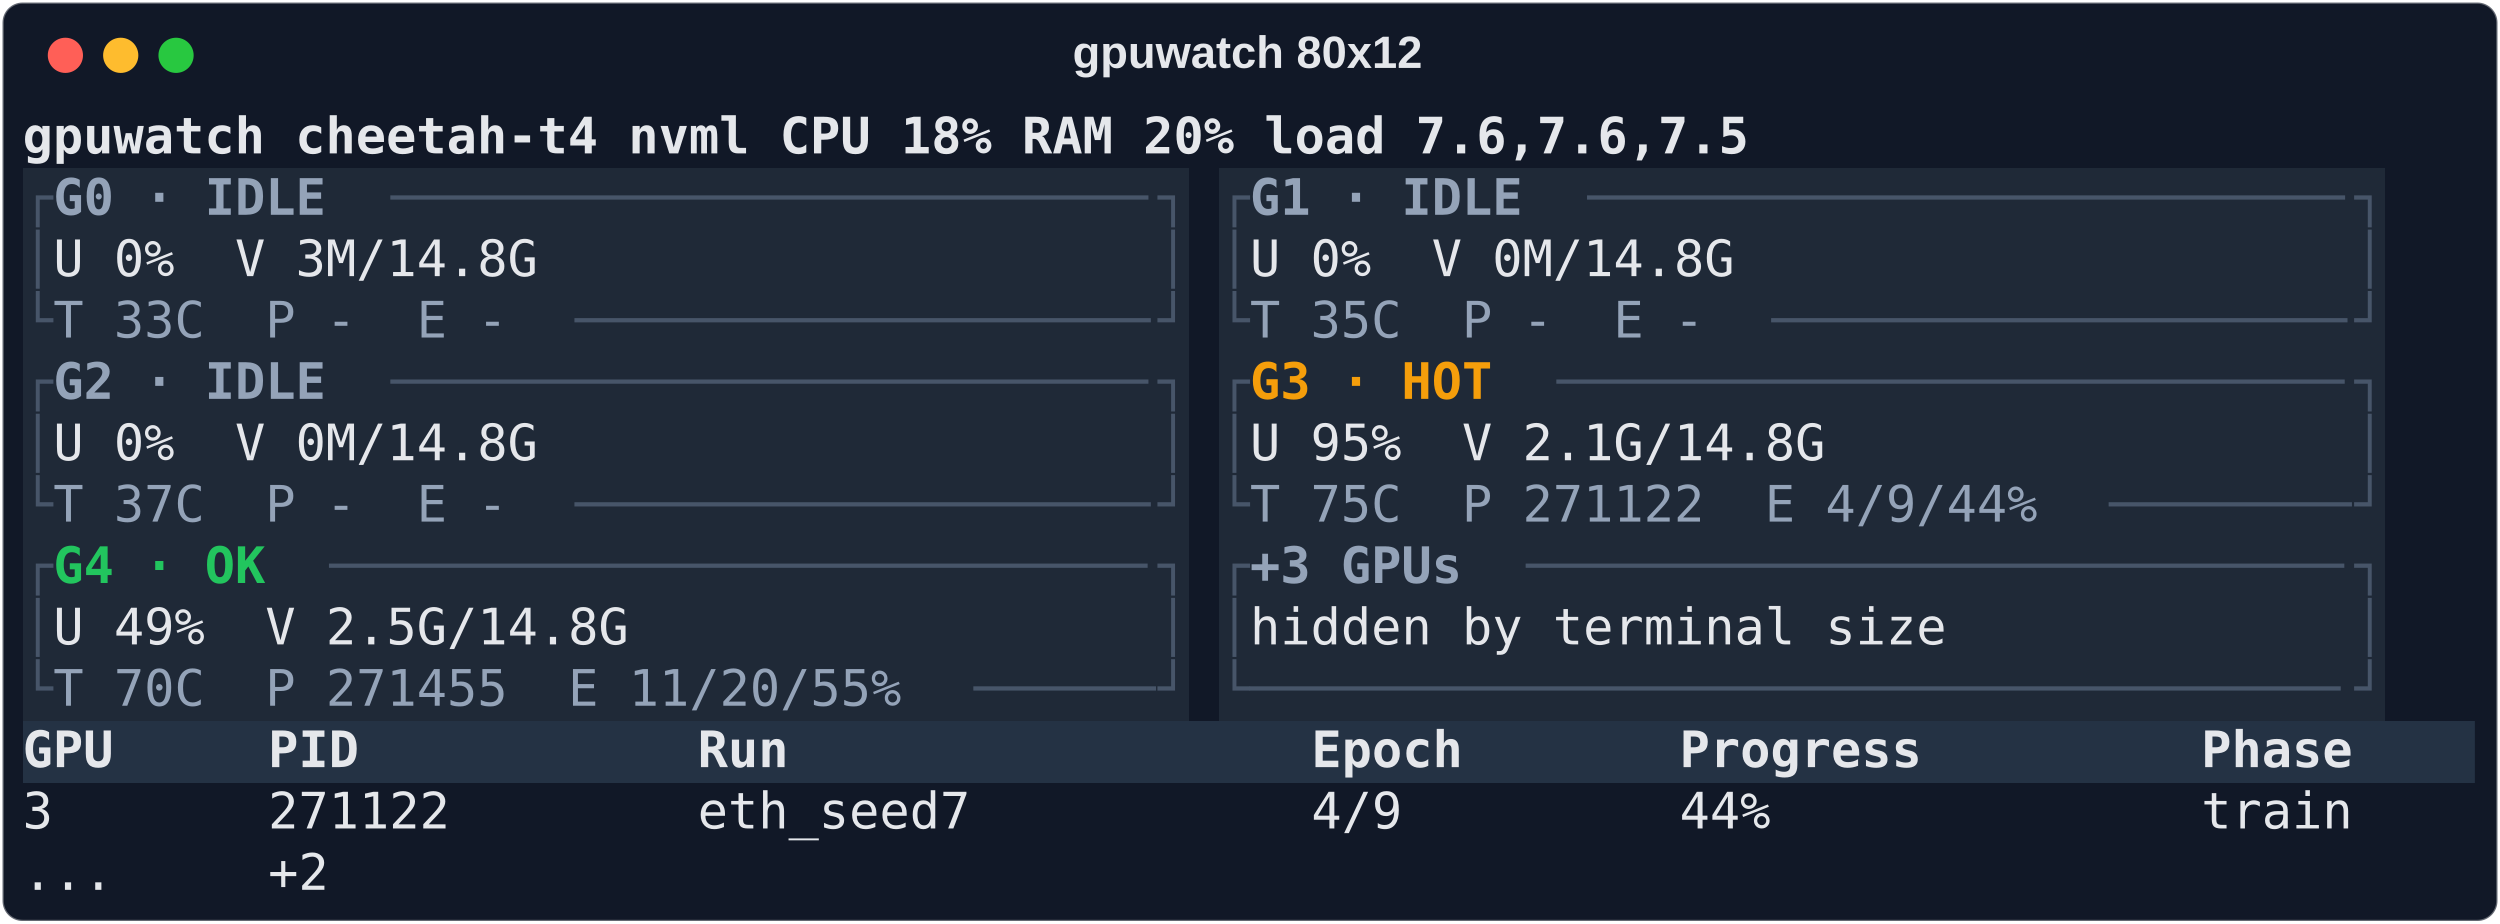
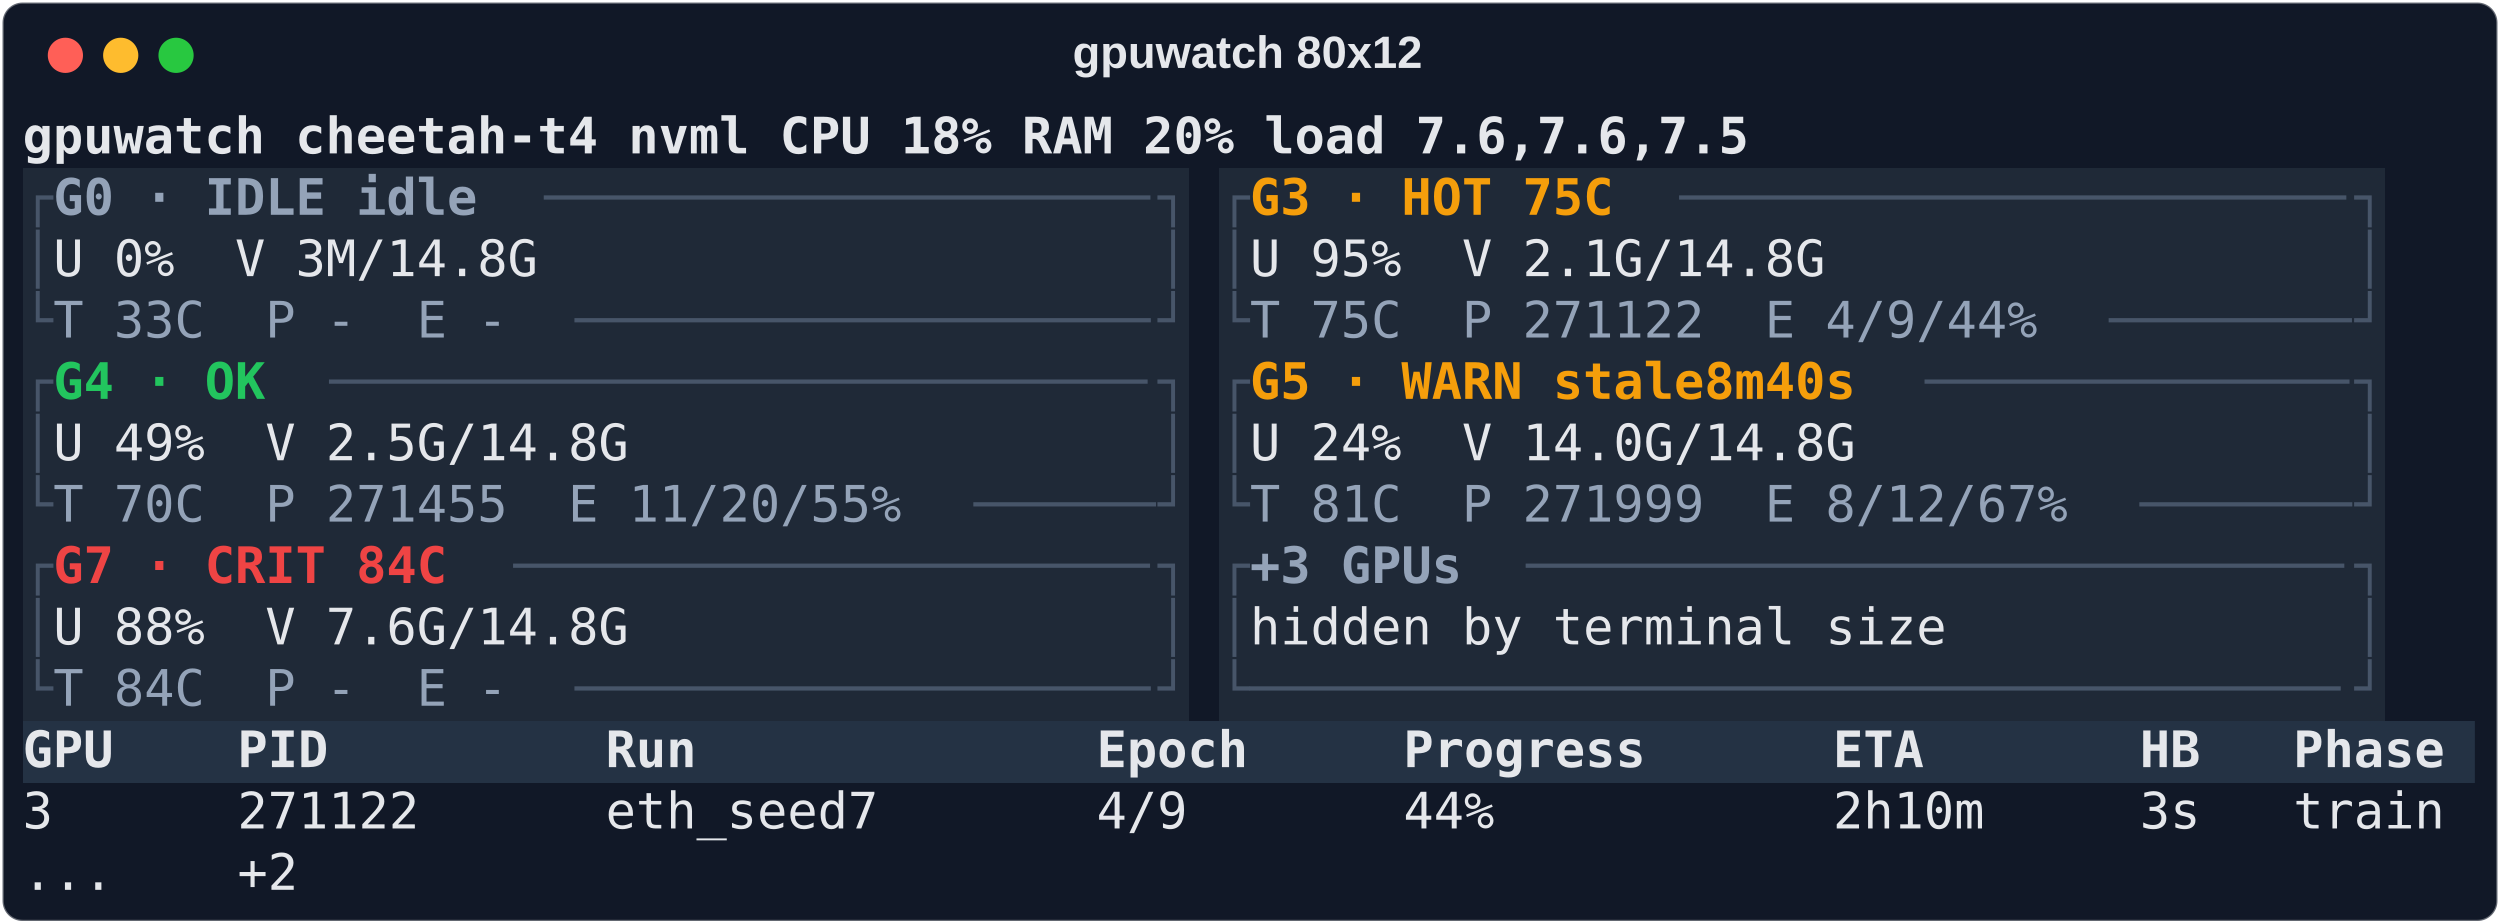
<svg xmlns="http://www.w3.org/2000/svg" class="rich-terminal" viewBox="0 0 994 367.2">
  <style>

    @font-face {
        font-family: "Fira Code";
        src: local("FiraCode-Regular"),
                url("https://cdnjs.cloudflare.com/ajax/libs/firacode/6.2.0/woff2/FiraCode-Regular.woff2") format("woff2"),
                url("https://cdnjs.cloudflare.com/ajax/libs/firacode/6.2.0/woff/FiraCode-Regular.woff") format("woff");
        font-style: normal;
        font-weight: 400;
    }
    @font-face {
        font-family: "Fira Code";
        src: local("FiraCode-Bold"),
                url("https://cdnjs.cloudflare.com/ajax/libs/firacode/6.2.0/woff2/FiraCode-Bold.woff2") format("woff2"),
                url("https://cdnjs.cloudflare.com/ajax/libs/firacode/6.2.0/woff/FiraCode-Bold.woff") format("woff");
        font-style: bold;
        font-weight: 700;
    }

-     .terminal-1007464299-matrix {
+     .terminal-3660013221-matrix {
        font-family: Fira Code, monospace;
        font-size: 20px;
        line-height: 24.4px;
        font-variant-east-asian: full-width;
    }

-     .terminal-1007464299-title {
+     .terminal-3660013221-title {
        font-size: 18px;
        font-weight: bold;
        font-family: arial;
    }

-     .terminal-1007464299-r1 { fill: #e5e7eb;font-weight: bold }
- .terminal-1007464299-r2 { fill: #e5e7eb }
- .terminal-1007464299-r3 { fill: #475569 }
- .terminal-1007464299-r4 { fill: #94a3b8;font-weight: bold }
- .terminal-1007464299-r5 { fill: #94a3b8 }
- .terminal-1007464299-r6 { fill: #f59e0b;font-weight: bold }
- .terminal-1007464299-r7 { fill: #22c55e;font-weight: bold }
+     .terminal-3660013221-r1 { fill: #e5e7eb;font-weight: bold }
+ .terminal-3660013221-r2 { fill: #e5e7eb }
+ .terminal-3660013221-r3 { fill: #475569 }
+ .terminal-3660013221-r4 { fill: #94a3b8;font-weight: bold }
+ .terminal-3660013221-r5 { fill: #f59e0b;font-weight: bold }
+ .terminal-3660013221-r6 { fill: #94a3b8 }
+ .terminal-3660013221-r7 { fill: #22c55e;font-weight: bold }
+ .terminal-3660013221-r8 { fill: #ef4444;font-weight: bold }
    </style>
  <defs>
-     <clipPath id="terminal-1007464299-clip-terminal">
+     <clipPath id="terminal-3660013221-clip-terminal">
      <rect x="0" y="0" width="975.0" height="316.2" />
    </clipPath>
-     <clipPath id="terminal-1007464299-line-0">
+     <clipPath id="terminal-3660013221-line-0">
      <rect x="0" y="1.5" width="976" height="24.65" />
    </clipPath>
-     <clipPath id="terminal-1007464299-line-1">
+     <clipPath id="terminal-3660013221-line-1">
      <rect x="0" y="25.9" width="976" height="24.65" />
    </clipPath>
-     <clipPath id="terminal-1007464299-line-2">
+     <clipPath id="terminal-3660013221-line-2">
      <rect x="0" y="50.3" width="976" height="24.65" />
    </clipPath>
-     <clipPath id="terminal-1007464299-line-3">
+     <clipPath id="terminal-3660013221-line-3">
      <rect x="0" y="74.7" width="976" height="24.65" />
    </clipPath>
-     <clipPath id="terminal-1007464299-line-4">
+     <clipPath id="terminal-3660013221-line-4">
      <rect x="0" y="99.1" width="976" height="24.65" />
    </clipPath>
-     <clipPath id="terminal-1007464299-line-5">
+     <clipPath id="terminal-3660013221-line-5">
      <rect x="0" y="123.5" width="976" height="24.65" />
    </clipPath>
-     <clipPath id="terminal-1007464299-line-6">
+     <clipPath id="terminal-3660013221-line-6">
      <rect x="0" y="147.9" width="976" height="24.65" />
    </clipPath>
-     <clipPath id="terminal-1007464299-line-7">
+     <clipPath id="terminal-3660013221-line-7">
      <rect x="0" y="172.3" width="976" height="24.65" />
    </clipPath>
-     <clipPath id="terminal-1007464299-line-8">
+     <clipPath id="terminal-3660013221-line-8">
      <rect x="0" y="196.7" width="976" height="24.65" />
    </clipPath>
-     <clipPath id="terminal-1007464299-line-9">
+     <clipPath id="terminal-3660013221-line-9">
      <rect x="0" y="221.1" width="976" height="24.65" />
    </clipPath>
-     <clipPath id="terminal-1007464299-line-10">
+     <clipPath id="terminal-3660013221-line-10">
      <rect x="0" y="245.5" width="976" height="24.65" />
    </clipPath>
-     <clipPath id="terminal-1007464299-line-11">
+     <clipPath id="terminal-3660013221-line-11">
      <rect x="0" y="269.9" width="976" height="24.65" />
    </clipPath>
  </defs>
  <rect fill="#111827" stroke="rgba(255,255,255,0.35)" stroke-width="1" x="1" y="1" width="992" height="365.2" rx="8" />
-   <text class="terminal-1007464299-title" fill="#e5e7eb" text-anchor="middle" x="496" y="27">gpuwatch 80x12</text>
+   <text class="terminal-3660013221-title" fill="#e5e7eb" text-anchor="middle" x="496" y="27">gpuwatch 80x12</text>
  <g transform="translate(26,22)">
    <circle cx="0" cy="0" r="7" fill="#ff5f57" />
    <circle cx="22" cy="0" r="7" fill="#febc2e" />
    <circle cx="44" cy="0" r="7" fill="#28c840" />
  </g>
-   <g transform="translate(9, 41)" clip-path="url(#terminal-1007464299-clip-terminal)">
+   <g transform="translate(9, 41)" clip-path="url(#terminal-3660013221-clip-terminal)">
    <rect fill="#111827" x="0" y="1.5" width="976" height="24.65" shape-rendering="crispEdges" />
    <rect fill="#1f2937" x="0" y="25.9" width="12.2" height="24.65" shape-rendering="crispEdges" />
-     <rect fill="#1f2937" x="12.2" y="25.9" width="134.2" height="24.65" shape-rendering="crispEdges" />
-     <rect fill="#1f2937" x="146.4" y="25.9" width="305" height="24.65" shape-rendering="crispEdges" />
+     <rect fill="#1f2937" x="12.2" y="25.9" width="195.2" height="24.65" shape-rendering="crispEdges" />
+     <rect fill="#1f2937" x="207.4" y="25.9" width="244" height="24.65" shape-rendering="crispEdges" />
    <rect fill="#1f2937" x="451.4" y="25.9" width="12.2" height="24.65" shape-rendering="crispEdges" />
    <rect fill="#1f2937" x="475.8" y="25.9" width="12.2" height="24.65" shape-rendering="crispEdges" />
-     <rect fill="#1f2937" x="488" y="25.9" width="134.2" height="24.65" shape-rendering="crispEdges" />
-     <rect fill="#1f2937" x="622.2" y="25.9" width="305" height="24.65" shape-rendering="crispEdges" />
+     <rect fill="#1f2937" x="488" y="25.9" width="170.8" height="24.65" shape-rendering="crispEdges" />
+     <rect fill="#1f2937" x="658.8" y="25.9" width="268.4" height="24.65" shape-rendering="crispEdges" />
    <rect fill="#1f2937" x="927.2" y="25.9" width="12.2" height="24.65" shape-rendering="crispEdges" />
    <rect fill="#1f2937" x="0" y="50.3" width="12.2" height="24.65" shape-rendering="crispEdges" />
    <rect fill="#1f2937" x="12.2" y="50.3" width="439.2" height="24.65" shape-rendering="crispEdges" />
    <rect fill="#1f2937" x="451.4" y="50.3" width="12.2" height="24.65" shape-rendering="crispEdges" />
    <rect fill="#1f2937" x="475.8" y="50.3" width="12.2" height="24.65" shape-rendering="crispEdges" />
    <rect fill="#1f2937" x="488" y="50.3" width="439.2" height="24.65" shape-rendering="crispEdges" />
    <rect fill="#1f2937" x="927.2" y="50.3" width="12.2" height="24.65" shape-rendering="crispEdges" />
    <rect fill="#1f2937" x="0" y="74.7" width="12.2" height="24.65" shape-rendering="crispEdges" />
    <rect fill="#1f2937" x="12.2" y="74.7" width="207.4" height="24.65" shape-rendering="crispEdges" />
    <rect fill="#1f2937" x="219.6" y="74.7" width="231.8" height="24.65" shape-rendering="crispEdges" />
    <rect fill="#1f2937" x="451.4" y="74.7" width="12.2" height="24.65" shape-rendering="crispEdges" />
    <rect fill="#1f2937" x="475.8" y="74.7" width="12.2" height="24.65" shape-rendering="crispEdges" />
-     <rect fill="#1f2937" x="488" y="74.7" width="207.4" height="24.65" shape-rendering="crispEdges" />
-     <rect fill="#1f2937" x="695.4" y="74.7" width="231.8" height="24.65" shape-rendering="crispEdges" />
+     <rect fill="#1f2937" x="488" y="74.7" width="341.6" height="24.65" shape-rendering="crispEdges" />
+     <rect fill="#1f2937" x="829.6" y="74.7" width="97.6" height="24.65" shape-rendering="crispEdges" />
    <rect fill="#1f2937" x="927.2" y="74.7" width="12.2" height="24.65" shape-rendering="crispEdges" />
    <rect fill="#1f2937" x="0" y="99.1" width="12.2" height="24.65" shape-rendering="crispEdges" />
-     <rect fill="#1f2937" x="12.2" y="99.1" width="134.2" height="24.65" shape-rendering="crispEdges" />
-     <rect fill="#1f2937" x="146.4" y="99.1" width="305" height="24.65" shape-rendering="crispEdges" />
+     <rect fill="#1f2937" x="12.2" y="99.1" width="109.8" height="24.65" shape-rendering="crispEdges" />
+     <rect fill="#1f2937" x="122" y="99.1" width="329.4" height="24.65" shape-rendering="crispEdges" />
    <rect fill="#1f2937" x="451.4" y="99.1" width="12.2" height="24.65" shape-rendering="crispEdges" />
    <rect fill="#1f2937" x="475.8" y="99.1" width="12.2" height="24.65" shape-rendering="crispEdges" />
-     <rect fill="#1f2937" x="488" y="99.1" width="122" height="24.65" shape-rendering="crispEdges" />
-     <rect fill="#1f2937" x="610" y="99.1" width="317.2" height="24.65" shape-rendering="crispEdges" />
+     <rect fill="#1f2937" x="488" y="99.1" width="268.4" height="24.65" shape-rendering="crispEdges" />
+     <rect fill="#1f2937" x="756.4" y="99.1" width="170.8" height="24.65" shape-rendering="crispEdges" />
    <rect fill="#1f2937" x="927.2" y="99.1" width="12.2" height="24.65" shape-rendering="crispEdges" />
    <rect fill="#1f2937" x="0" y="123.5" width="12.2" height="24.65" shape-rendering="crispEdges" />
    <rect fill="#1f2937" x="12.2" y="123.5" width="439.2" height="24.65" shape-rendering="crispEdges" />
    <rect fill="#1f2937" x="451.4" y="123.5" width="12.2" height="24.65" shape-rendering="crispEdges" />
    <rect fill="#1f2937" x="475.8" y="123.5" width="12.2" height="24.65" shape-rendering="crispEdges" />
    <rect fill="#1f2937" x="488" y="123.5" width="439.2" height="24.65" shape-rendering="crispEdges" />
    <rect fill="#1f2937" x="927.2" y="123.5" width="12.2" height="24.65" shape-rendering="crispEdges" />
    <rect fill="#1f2937" x="0" y="147.9" width="12.2" height="24.65" shape-rendering="crispEdges" />
-     <rect fill="#1f2937" x="12.2" y="147.9" width="207.4" height="24.65" shape-rendering="crispEdges" />
-     <rect fill="#1f2937" x="219.6" y="147.9" width="231.8" height="24.65" shape-rendering="crispEdges" />
+     <rect fill="#1f2937" x="12.2" y="147.9" width="366" height="24.65" shape-rendering="crispEdges" />
+     <rect fill="#1f2937" x="378.2" y="147.9" width="73.2" height="24.65" shape-rendering="crispEdges" />
    <rect fill="#1f2937" x="451.4" y="147.9" width="12.2" height="24.65" shape-rendering="crispEdges" />
    <rect fill="#1f2937" x="475.8" y="147.9" width="12.2" height="24.65" shape-rendering="crispEdges" />
-     <rect fill="#1f2937" x="488" y="147.9" width="341.6" height="24.65" shape-rendering="crispEdges" />
-     <rect fill="#1f2937" x="829.6" y="147.9" width="97.6" height="24.65" shape-rendering="crispEdges" />
+     <rect fill="#1f2937" x="488" y="147.9" width="353.8" height="24.65" shape-rendering="crispEdges" />
+     <rect fill="#1f2937" x="841.8" y="147.9" width="85.4" height="24.65" shape-rendering="crispEdges" />
    <rect fill="#1f2937" x="927.2" y="147.9" width="12.2" height="24.65" shape-rendering="crispEdges" />
    <rect fill="#1f2937" x="0" y="172.3" width="12.2" height="24.65" shape-rendering="crispEdges" />
-     <rect fill="#1f2937" x="12.2" y="172.3" width="109.8" height="24.65" shape-rendering="crispEdges" />
-     <rect fill="#1f2937" x="122" y="172.3" width="329.4" height="24.65" shape-rendering="crispEdges" />
+     <rect fill="#1f2937" x="12.2" y="172.3" width="183" height="24.65" shape-rendering="crispEdges" />
+     <rect fill="#1f2937" x="195.2" y="172.3" width="256.2" height="24.65" shape-rendering="crispEdges" />
    <rect fill="#1f2937" x="451.4" y="172.3" width="12.2" height="24.65" shape-rendering="crispEdges" />
    <rect fill="#1f2937" x="475.8" y="172.3" width="12.2" height="24.65" shape-rendering="crispEdges" />
    <rect fill="#1f2937" x="488" y="172.3" width="109.8" height="24.65" shape-rendering="crispEdges" />
    <rect fill="#1f2937" x="597.8" y="172.3" width="329.4" height="24.65" shape-rendering="crispEdges" />
    <rect fill="#1f2937" x="927.2" y="172.3" width="12.2" height="24.65" shape-rendering="crispEdges" />
    <rect fill="#1f2937" x="0" y="196.7" width="12.2" height="24.65" shape-rendering="crispEdges" />
    <rect fill="#1f2937" x="12.2" y="196.7" width="439.2" height="24.65" shape-rendering="crispEdges" />
    <rect fill="#1f2937" x="451.4" y="196.7" width="12.2" height="24.65" shape-rendering="crispEdges" />
    <rect fill="#1f2937" x="475.8" y="196.7" width="12.2" height="24.65" shape-rendering="crispEdges" />
    <rect fill="#1f2937" x="488" y="196.7" width="439.2" height="24.65" shape-rendering="crispEdges" />
    <rect fill="#1f2937" x="927.2" y="196.7" width="12.2" height="24.65" shape-rendering="crispEdges" />
    <rect fill="#1f2937" x="0" y="221.1" width="12.2" height="24.65" shape-rendering="crispEdges" />
-     <rect fill="#1f2937" x="12.2" y="221.1" width="366" height="24.65" shape-rendering="crispEdges" />
-     <rect fill="#1f2937" x="378.2" y="221.1" width="73.2" height="24.65" shape-rendering="crispEdges" />
+     <rect fill="#1f2937" x="12.2" y="221.1" width="207.4" height="24.65" shape-rendering="crispEdges" />
+     <rect fill="#1f2937" x="219.6" y="221.1" width="231.8" height="24.65" shape-rendering="crispEdges" />
    <rect fill="#1f2937" x="451.4" y="221.1" width="12.2" height="24.65" shape-rendering="crispEdges" />
    <rect fill="#1f2937" x="475.8" y="221.1" width="12.2" height="24.65" shape-rendering="crispEdges" />
    <rect fill="#1f2937" x="488" y="221.1" width="439.2" height="24.65" shape-rendering="crispEdges" />
    <rect fill="#1f2937" x="927.2" y="221.1" width="12.2" height="24.65" shape-rendering="crispEdges" />
-     <rect fill="#243244" x="0" y="245.5" width="73.2" height="24.65" shape-rendering="crispEdges" />
+     <rect fill="#243244" x="0" y="245.5" width="61" height="24.65" shape-rendering="crispEdges" />
+     <rect fill="#243244" x="61" y="245.5" width="12.2" height="24.65" shape-rendering="crispEdges" />
    <rect fill="#243244" x="73.2" y="245.5" width="12.2" height="24.65" shape-rendering="crispEdges" />
-     <rect fill="#243244" x="85.4" y="245.5" width="12.2" height="24.65" shape-rendering="crispEdges" />
-     <rect fill="#243244" x="97.6" y="245.5" width="146.4" height="24.65" shape-rendering="crispEdges" />
-     <rect fill="#243244" x="244" y="245.5" width="12.2" height="24.65" shape-rendering="crispEdges" />
-     <rect fill="#243244" x="256.2" y="245.5" width="12.2" height="24.65" shape-rendering="crispEdges" />
-     <rect fill="#243244" x="268.4" y="245.5" width="219.6" height="24.65" shape-rendering="crispEdges" />
-     <rect fill="#243244" x="488" y="245.5" width="12.2" height="24.65" shape-rendering="crispEdges" />
-     <rect fill="#243244" x="500.2" y="245.5" width="12.2" height="24.65" shape-rendering="crispEdges" />
-     <rect fill="#243244" x="512.4" y="245.5" width="122" height="24.65" shape-rendering="crispEdges" />
-     <rect fill="#243244" x="634.4" y="245.5" width="12.2" height="24.65" shape-rendering="crispEdges" />
-     <rect fill="#243244" x="646.6" y="245.5" width="12.2" height="24.65" shape-rendering="crispEdges" />
-     <rect fill="#243244" x="658.8" y="245.5" width="183" height="24.65" shape-rendering="crispEdges" />
-     <rect fill="#243244" x="841.8" y="245.5" width="12.2" height="24.65" shape-rendering="crispEdges" />
-     <rect fill="#243244" x="854" y="245.5" width="12.2" height="24.65" shape-rendering="crispEdges" />
-     <rect fill="#243244" x="866.2" y="245.5" width="109.8" height="24.65" shape-rendering="crispEdges" />
-     <g class="terminal-1007464299-matrix">
-       <text class="terminal-1007464299-r1" x="0" y="20" textLength="976" clip-path="url(#terminal-1007464299-line-0)">gpuwatch cheetah-t4 nvml CPU 18% RAM 20% load 7.6,7.6,7.5                       </text>
-       <text class="terminal-1007464299-r2" x="976" y="20" textLength="12.2" clip-path="url(#terminal-1007464299-line-0)">
- </text>
-       <text class="terminal-1007464299-r3" x="0" y="44.4" textLength="12.2" clip-path="url(#terminal-1007464299-line-1)">┌</text>
-       <text class="terminal-1007464299-r4" x="12.2" y="44.4" textLength="134.2" clip-path="url(#terminal-1007464299-line-1)"> G0 · IDLE </text>
-       <text class="terminal-1007464299-r3" x="146.4" y="44.4" textLength="305" clip-path="url(#terminal-1007464299-line-1)">─────────────────────────</text>
-       <text class="terminal-1007464299-r3" x="451.4" y="44.4" textLength="12.2" clip-path="url(#terminal-1007464299-line-1)">┐</text>
-       <text class="terminal-1007464299-r3" x="475.8" y="44.4" textLength="12.2" clip-path="url(#terminal-1007464299-line-1)">┌</text>
-       <text class="terminal-1007464299-r4" x="488" y="44.4" textLength="134.2" clip-path="url(#terminal-1007464299-line-1)"> G1 · IDLE </text>
-       <text class="terminal-1007464299-r3" x="622.2" y="44.4" textLength="305" clip-path="url(#terminal-1007464299-line-1)">─────────────────────────</text>
-       <text class="terminal-1007464299-r3" x="927.2" y="44.4" textLength="12.2" clip-path="url(#terminal-1007464299-line-1)">┐</text>
-       <text class="terminal-1007464299-r2" x="976" y="44.4" textLength="12.2" clip-path="url(#terminal-1007464299-line-1)">
- </text>
-       <text class="terminal-1007464299-r3" x="0" y="68.8" textLength="12.2" clip-path="url(#terminal-1007464299-line-2)">│</text>
-       <text class="terminal-1007464299-r2" x="12.2" y="68.8" textLength="439.2" clip-path="url(#terminal-1007464299-line-2)">U 0%  V 3M/14.8G                    </text>
-       <text class="terminal-1007464299-r3" x="451.4" y="68.8" textLength="12.2" clip-path="url(#terminal-1007464299-line-2)">│</text>
-       <text class="terminal-1007464299-r3" x="475.8" y="68.8" textLength="12.2" clip-path="url(#terminal-1007464299-line-2)">│</text>
-       <text class="terminal-1007464299-r2" x="488" y="68.8" textLength="439.2" clip-path="url(#terminal-1007464299-line-2)">U 0%  V 0M/14.8G                    </text>
-       <text class="terminal-1007464299-r3" x="927.2" y="68.8" textLength="12.2" clip-path="url(#terminal-1007464299-line-2)">│</text>
-       <text class="terminal-1007464299-r2" x="976" y="68.8" textLength="12.2" clip-path="url(#terminal-1007464299-line-2)">
- </text>
-       <text class="terminal-1007464299-r3" x="0" y="93.2" textLength="12.2" clip-path="url(#terminal-1007464299-line-3)">└</text>
-       <text class="terminal-1007464299-r5" x="12.2" y="93.2" textLength="207.4" clip-path="url(#terminal-1007464299-line-3)"> T 33C  P -  E - </text>
-       <text class="terminal-1007464299-r3" x="219.6" y="93.2" textLength="231.8" clip-path="url(#terminal-1007464299-line-3)">───────────────────</text>
-       <text class="terminal-1007464299-r3" x="451.4" y="93.2" textLength="12.2" clip-path="url(#terminal-1007464299-line-3)">┘</text>
-       <text class="terminal-1007464299-r3" x="475.8" y="93.2" textLength="12.2" clip-path="url(#terminal-1007464299-line-3)">└</text>
-       <text class="terminal-1007464299-r5" x="488" y="93.2" textLength="207.4" clip-path="url(#terminal-1007464299-line-3)"> T 35C  P -  E - </text>
-       <text class="terminal-1007464299-r3" x="695.4" y="93.2" textLength="231.8" clip-path="url(#terminal-1007464299-line-3)">───────────────────</text>
-       <text class="terminal-1007464299-r3" x="927.2" y="93.2" textLength="12.2" clip-path="url(#terminal-1007464299-line-3)">┘</text>
-       <text class="terminal-1007464299-r2" x="976" y="93.2" textLength="12.2" clip-path="url(#terminal-1007464299-line-3)">
- </text>
-       <text class="terminal-1007464299-r3" x="0" y="117.6" textLength="12.2" clip-path="url(#terminal-1007464299-line-4)">┌</text>
-       <text class="terminal-1007464299-r4" x="12.2" y="117.6" textLength="134.2" clip-path="url(#terminal-1007464299-line-4)"> G2 · IDLE </text>
-       <text class="terminal-1007464299-r3" x="146.4" y="117.6" textLength="305" clip-path="url(#terminal-1007464299-line-4)">─────────────────────────</text>
-       <text class="terminal-1007464299-r3" x="451.4" y="117.6" textLength="12.2" clip-path="url(#terminal-1007464299-line-4)">┐</text>
-       <text class="terminal-1007464299-r3" x="475.8" y="117.6" textLength="12.2" clip-path="url(#terminal-1007464299-line-4)">┌</text>
-       <text class="terminal-1007464299-r6" x="488" y="117.6" textLength="122" clip-path="url(#terminal-1007464299-line-4)"> G3 · HOT </text>
-       <text class="terminal-1007464299-r3" x="610" y="117.6" textLength="317.2" clip-path="url(#terminal-1007464299-line-4)">──────────────────────────</text>
-       <text class="terminal-1007464299-r3" x="927.2" y="117.6" textLength="12.2" clip-path="url(#terminal-1007464299-line-4)">┐</text>
-       <text class="terminal-1007464299-r2" x="976" y="117.6" textLength="12.2" clip-path="url(#terminal-1007464299-line-4)">
- </text>
-       <text class="terminal-1007464299-r3" x="0" y="142" textLength="12.2" clip-path="url(#terminal-1007464299-line-5)">│</text>
-       <text class="terminal-1007464299-r2" x="12.2" y="142" textLength="439.2" clip-path="url(#terminal-1007464299-line-5)">U 0%  V 0M/14.8G                    </text>
-       <text class="terminal-1007464299-r3" x="451.4" y="142" textLength="12.2" clip-path="url(#terminal-1007464299-line-5)">│</text>
-       <text class="terminal-1007464299-r3" x="475.8" y="142" textLength="12.2" clip-path="url(#terminal-1007464299-line-5)">│</text>
-       <text class="terminal-1007464299-r2" x="488" y="142" textLength="439.2" clip-path="url(#terminal-1007464299-line-5)">U 95%  V 2.1G/14.8G                 </text>
-       <text class="terminal-1007464299-r3" x="927.2" y="142" textLength="12.2" clip-path="url(#terminal-1007464299-line-5)">│</text>
-       <text class="terminal-1007464299-r2" x="976" y="142" textLength="12.2" clip-path="url(#terminal-1007464299-line-5)">
- </text>
-       <text class="terminal-1007464299-r3" x="0" y="166.4" textLength="12.2" clip-path="url(#terminal-1007464299-line-6)">└</text>
-       <text class="terminal-1007464299-r5" x="12.2" y="166.4" textLength="207.4" clip-path="url(#terminal-1007464299-line-6)"> T 37C  P -  E - </text>
-       <text class="terminal-1007464299-r3" x="219.6" y="166.4" textLength="231.8" clip-path="url(#terminal-1007464299-line-6)">───────────────────</text>
-       <text class="terminal-1007464299-r3" x="451.4" y="166.4" textLength="12.2" clip-path="url(#terminal-1007464299-line-6)">┘</text>
-       <text class="terminal-1007464299-r3" x="475.8" y="166.4" textLength="12.2" clip-path="url(#terminal-1007464299-line-6)">└</text>
-       <text class="terminal-1007464299-r5" x="488" y="166.4" textLength="341.6" clip-path="url(#terminal-1007464299-line-6)"> T 75C  P 271122  E 4/9/44% </text>
-       <text class="terminal-1007464299-r3" x="829.6" y="166.4" textLength="97.6" clip-path="url(#terminal-1007464299-line-6)">────────</text>
-       <text class="terminal-1007464299-r3" x="927.2" y="166.4" textLength="12.2" clip-path="url(#terminal-1007464299-line-6)">┘</text>
-       <text class="terminal-1007464299-r2" x="976" y="166.4" textLength="12.2" clip-path="url(#terminal-1007464299-line-6)">
- </text>
-       <text class="terminal-1007464299-r3" x="0" y="190.8" textLength="12.2" clip-path="url(#terminal-1007464299-line-7)">┌</text>
-       <text class="terminal-1007464299-r7" x="12.2" y="190.8" textLength="109.8" clip-path="url(#terminal-1007464299-line-7)"> G4 · OK </text>
-       <text class="terminal-1007464299-r3" x="122" y="190.8" textLength="329.4" clip-path="url(#terminal-1007464299-line-7)">───────────────────────────</text>
-       <text class="terminal-1007464299-r3" x="451.4" y="190.8" textLength="12.2" clip-path="url(#terminal-1007464299-line-7)">┐</text>
-       <text class="terminal-1007464299-r3" x="475.8" y="190.8" textLength="12.2" clip-path="url(#terminal-1007464299-line-7)">┌</text>
-       <text class="terminal-1007464299-r4" x="488" y="190.8" textLength="109.8" clip-path="url(#terminal-1007464299-line-7)"> +3 GPUs </text>
-       <text class="terminal-1007464299-r3" x="597.8" y="190.8" textLength="329.4" clip-path="url(#terminal-1007464299-line-7)">───────────────────────────</text>
-       <text class="terminal-1007464299-r3" x="927.2" y="190.8" textLength="12.2" clip-path="url(#terminal-1007464299-line-7)">┐</text>
-       <text class="terminal-1007464299-r2" x="976" y="190.8" textLength="12.2" clip-path="url(#terminal-1007464299-line-7)">
- </text>
-       <text class="terminal-1007464299-r3" x="0" y="215.2" textLength="12.2" clip-path="url(#terminal-1007464299-line-8)">│</text>
-       <text class="terminal-1007464299-r2" x="12.2" y="215.2" textLength="439.2" clip-path="url(#terminal-1007464299-line-8)">U 49%  V 2.5G/14.8G                 </text>
-       <text class="terminal-1007464299-r3" x="451.4" y="215.2" textLength="12.2" clip-path="url(#terminal-1007464299-line-8)">│</text>
-       <text class="terminal-1007464299-r3" x="475.8" y="215.2" textLength="12.2" clip-path="url(#terminal-1007464299-line-8)">│</text>
-       <text class="terminal-1007464299-r2" x="488" y="215.2" textLength="439.2" clip-path="url(#terminal-1007464299-line-8)">hidden by terminal size             </text>
-       <text class="terminal-1007464299-r3" x="927.2" y="215.2" textLength="12.2" clip-path="url(#terminal-1007464299-line-8)">│</text>
-       <text class="terminal-1007464299-r2" x="976" y="215.2" textLength="12.2" clip-path="url(#terminal-1007464299-line-8)">
- </text>
-       <text class="terminal-1007464299-r3" x="0" y="239.6" textLength="12.2" clip-path="url(#terminal-1007464299-line-9)">└</text>
-       <text class="terminal-1007464299-r5" x="12.2" y="239.6" textLength="366" clip-path="url(#terminal-1007464299-line-9)"> T 70C  P 271455  E 11/20/55% </text>
-       <text class="terminal-1007464299-r3" x="378.2" y="239.6" textLength="73.2" clip-path="url(#terminal-1007464299-line-9)">──────</text>
-       <text class="terminal-1007464299-r3" x="451.4" y="239.6" textLength="12.2" clip-path="url(#terminal-1007464299-line-9)">┘</text>
-       <text class="terminal-1007464299-r3" x="475.8" y="239.6" textLength="12.2" clip-path="url(#terminal-1007464299-line-9)">└</text>
-       <text class="terminal-1007464299-r3" x="488" y="239.6" textLength="439.2" clip-path="url(#terminal-1007464299-line-9)">────────────────────────────────────</text>
-       <text class="terminal-1007464299-r3" x="927.2" y="239.6" textLength="12.2" clip-path="url(#terminal-1007464299-line-9)">┘</text>
-       <text class="terminal-1007464299-r2" x="976" y="239.6" textLength="12.2" clip-path="url(#terminal-1007464299-line-9)">
- </text>
-       <text class="terminal-1007464299-r1" x="0" y="264" textLength="73.2" clip-path="url(#terminal-1007464299-line-10)">   GPU</text>
-       <text class="terminal-1007464299-r1" x="97.6" y="264" textLength="146.4" clip-path="url(#terminal-1007464299-line-10)">         PID</text>
-       <text class="terminal-1007464299-r1" x="268.4" y="264" textLength="219.6" clip-path="url(#terminal-1007464299-line-10)">Run               </text>
-       <text class="terminal-1007464299-r1" x="512.4" y="264" textLength="122" clip-path="url(#terminal-1007464299-line-10)">Epoch     </text>
-       <text class="terminal-1007464299-r1" x="658.8" y="264" textLength="183" clip-path="url(#terminal-1007464299-line-10)">Progress       </text>
-       <text class="terminal-1007464299-r1" x="866.2" y="264" textLength="109.8" clip-path="url(#terminal-1007464299-line-10)">Phase    </text>
-       <text class="terminal-1007464299-r2" x="976" y="264" textLength="12.2" clip-path="url(#terminal-1007464299-line-10)">
- </text>
-       <text class="terminal-1007464299-r2" x="0" y="288.4" textLength="73.2" clip-path="url(#terminal-1007464299-line-11)">     3</text>
-       <text class="terminal-1007464299-r2" x="97.6" y="288.4" textLength="146.4" clip-path="url(#terminal-1007464299-line-11)">      271122</text>
-       <text class="terminal-1007464299-r2" x="268.4" y="288.4" textLength="219.6" clip-path="url(#terminal-1007464299-line-11)">eth_seed7         </text>
-       <text class="terminal-1007464299-r2" x="512.4" y="288.4" textLength="122" clip-path="url(#terminal-1007464299-line-11)">4/9       </text>
-       <text class="terminal-1007464299-r2" x="658.8" y="288.4" textLength="183" clip-path="url(#terminal-1007464299-line-11)">44%            </text>
-       <text class="terminal-1007464299-r2" x="866.2" y="288.4" textLength="109.8" clip-path="url(#terminal-1007464299-line-11)">train    </text>
-       <text class="terminal-1007464299-r2" x="976" y="288.4" textLength="12.2" clip-path="url(#terminal-1007464299-line-11)">
- </text>
-       <text class="terminal-1007464299-r2" x="0" y="312.8" textLength="73.2" clip-path="url(#terminal-1007464299-line-12)">   ...</text>
-       <text class="terminal-1007464299-r2" x="97.6" y="312.8" textLength="146.4" clip-path="url(#terminal-1007464299-line-12)">          +2</text>
-       <text class="terminal-1007464299-r2" x="976" y="312.8" textLength="12.2" clip-path="url(#terminal-1007464299-line-12)">
+     <rect fill="#243244" x="85.4" y="245.5" width="122" height="24.65" shape-rendering="crispEdges" />
+     <rect fill="#243244" x="207.4" y="245.5" width="12.2" height="24.65" shape-rendering="crispEdges" />
+     <rect fill="#243244" x="219.6" y="245.5" width="12.2" height="24.65" shape-rendering="crispEdges" />
+     <rect fill="#243244" x="231.8" y="245.5" width="170.8" height="24.65" shape-rendering="crispEdges" />
+     <rect fill="#243244" x="402.6" y="245.5" width="12.2" height="24.65" shape-rendering="crispEdges" />
+     <rect fill="#243244" x="414.8" y="245.5" width="12.2" height="24.65" shape-rendering="crispEdges" />
+     <rect fill="#243244" x="427" y="245.5" width="97.6" height="24.65" shape-rendering="crispEdges" />
+     <rect fill="#243244" x="524.6" y="245.5" width="12.2" height="24.65" shape-rendering="crispEdges" />
+     <rect fill="#243244" x="536.8" y="245.5" width="12.2" height="24.65" shape-rendering="crispEdges" />
+     <rect fill="#243244" x="549" y="245.5" width="146.4" height="24.65" shape-rendering="crispEdges" />
+     <rect fill="#243244" x="695.4" y="245.5" width="12.2" height="24.65" shape-rendering="crispEdges" />
+     <rect fill="#243244" x="707.6" y="245.5" width="12.2" height="24.65" shape-rendering="crispEdges" />
+     <rect fill="#243244" x="719.8" y="245.5" width="97.6" height="24.65" shape-rendering="crispEdges" />
+     <rect fill="#243244" x="817.4" y="245.5" width="12.2" height="24.65" shape-rendering="crispEdges" />
+     <rect fill="#243244" x="829.6" y="245.5" width="12.2" height="24.65" shape-rendering="crispEdges" />
+     <rect fill="#243244" x="841.8" y="245.5" width="36.6" height="24.65" shape-rendering="crispEdges" />
+     <rect fill="#243244" x="878.4" y="245.5" width="12.2" height="24.65" shape-rendering="crispEdges" />
+     <rect fill="#243244" x="890.6" y="245.5" width="12.2" height="24.65" shape-rendering="crispEdges" />
+     <rect fill="#243244" x="902.8" y="245.5" width="73.2" height="24.65" shape-rendering="crispEdges" />
+     <g class="terminal-3660013221-matrix">
+       <text class="terminal-3660013221-r1" x="0" y="20" textLength="976" clip-path="url(#terminal-3660013221-line-0)">gpuwatch cheetah-t4 nvml CPU 18% RAM 20% load 7.6,7.6,7.5                       </text>
+       <text class="terminal-3660013221-r2" x="976" y="20" textLength="12.2" clip-path="url(#terminal-3660013221-line-0)">
+ </text>
+       <text class="terminal-3660013221-r3" x="0" y="44.4" textLength="12.2" clip-path="url(#terminal-3660013221-line-1)">┌</text>
+       <text class="terminal-3660013221-r4" x="12.2" y="44.4" textLength="195.2" clip-path="url(#terminal-3660013221-line-1)"> G0 · IDLE idle </text>
+       <text class="terminal-3660013221-r3" x="207.4" y="44.4" textLength="244" clip-path="url(#terminal-3660013221-line-1)">────────────────────</text>
+       <text class="terminal-3660013221-r3" x="451.4" y="44.4" textLength="12.2" clip-path="url(#terminal-3660013221-line-1)">┐</text>
+       <text class="terminal-3660013221-r3" x="475.8" y="44.4" textLength="12.2" clip-path="url(#terminal-3660013221-line-1)">┌</text>
+       <text class="terminal-3660013221-r5" x="488" y="44.4" textLength="170.8" clip-path="url(#terminal-3660013221-line-1)"> G3 · HOT 75C </text>
+       <text class="terminal-3660013221-r3" x="658.8" y="44.4" textLength="268.4" clip-path="url(#terminal-3660013221-line-1)">──────────────────────</text>
+       <text class="terminal-3660013221-r3" x="927.2" y="44.4" textLength="12.2" clip-path="url(#terminal-3660013221-line-1)">┐</text>
+       <text class="terminal-3660013221-r2" x="976" y="44.4" textLength="12.2" clip-path="url(#terminal-3660013221-line-1)">
+ </text>
+       <text class="terminal-3660013221-r3" x="0" y="68.8" textLength="12.2" clip-path="url(#terminal-3660013221-line-2)">│</text>
+       <text class="terminal-3660013221-r2" x="12.2" y="68.8" textLength="439.2" clip-path="url(#terminal-3660013221-line-2)">U 0%  V 3M/14.8G                    </text>
+       <text class="terminal-3660013221-r3" x="451.4" y="68.8" textLength="12.2" clip-path="url(#terminal-3660013221-line-2)">│</text>
+       <text class="terminal-3660013221-r3" x="475.8" y="68.8" textLength="12.2" clip-path="url(#terminal-3660013221-line-2)">│</text>
+       <text class="terminal-3660013221-r2" x="488" y="68.8" textLength="439.2" clip-path="url(#terminal-3660013221-line-2)">U 95%  V 2.1G/14.8G                 </text>
+       <text class="terminal-3660013221-r3" x="927.2" y="68.8" textLength="12.2" clip-path="url(#terminal-3660013221-line-2)">│</text>
+       <text class="terminal-3660013221-r2" x="976" y="68.8" textLength="12.2" clip-path="url(#terminal-3660013221-line-2)">
+ </text>
+       <text class="terminal-3660013221-r3" x="0" y="93.2" textLength="12.2" clip-path="url(#terminal-3660013221-line-3)">└</text>
+       <text class="terminal-3660013221-r6" x="12.2" y="93.2" textLength="207.4" clip-path="url(#terminal-3660013221-line-3)"> T 33C  P -  E - </text>
+       <text class="terminal-3660013221-r3" x="219.6" y="93.2" textLength="231.8" clip-path="url(#terminal-3660013221-line-3)">───────────────────</text>
+       <text class="terminal-3660013221-r3" x="451.4" y="93.2" textLength="12.2" clip-path="url(#terminal-3660013221-line-3)">┘</text>
+       <text class="terminal-3660013221-r3" x="475.8" y="93.2" textLength="12.2" clip-path="url(#terminal-3660013221-line-3)">└</text>
+       <text class="terminal-3660013221-r6" x="488" y="93.2" textLength="341.6" clip-path="url(#terminal-3660013221-line-3)"> T 75C  P 271122  E 4/9/44% </text>
+       <text class="terminal-3660013221-r3" x="829.6" y="93.2" textLength="97.6" clip-path="url(#terminal-3660013221-line-3)">────────</text>
+       <text class="terminal-3660013221-r3" x="927.2" y="93.2" textLength="12.2" clip-path="url(#terminal-3660013221-line-3)">┘</text>
+       <text class="terminal-3660013221-r2" x="976" y="93.2" textLength="12.2" clip-path="url(#terminal-3660013221-line-3)">
+ </text>
+       <text class="terminal-3660013221-r3" x="0" y="117.6" textLength="12.2" clip-path="url(#terminal-3660013221-line-4)">┌</text>
+       <text class="terminal-3660013221-r7" x="12.2" y="117.6" textLength="109.8" clip-path="url(#terminal-3660013221-line-4)"> G4 · OK </text>
+       <text class="terminal-3660013221-r3" x="122" y="117.6" textLength="329.4" clip-path="url(#terminal-3660013221-line-4)">───────────────────────────</text>
+       <text class="terminal-3660013221-r3" x="451.4" y="117.6" textLength="12.2" clip-path="url(#terminal-3660013221-line-4)">┐</text>
+       <text class="terminal-3660013221-r3" x="475.8" y="117.6" textLength="12.2" clip-path="url(#terminal-3660013221-line-4)">┌</text>
+       <text class="terminal-3660013221-r5" x="488" y="117.6" textLength="268.4" clip-path="url(#terminal-3660013221-line-4)"> G5 · WARN stale8m40s </text>
+       <text class="terminal-3660013221-r3" x="756.4" y="117.6" textLength="170.8" clip-path="url(#terminal-3660013221-line-4)">──────────────</text>
+       <text class="terminal-3660013221-r3" x="927.2" y="117.6" textLength="12.2" clip-path="url(#terminal-3660013221-line-4)">┐</text>
+       <text class="terminal-3660013221-r2" x="976" y="117.6" textLength="12.2" clip-path="url(#terminal-3660013221-line-4)">
+ </text>
+       <text class="terminal-3660013221-r3" x="0" y="142" textLength="12.2" clip-path="url(#terminal-3660013221-line-5)">│</text>
+       <text class="terminal-3660013221-r2" x="12.2" y="142" textLength="439.2" clip-path="url(#terminal-3660013221-line-5)">U 49%  V 2.5G/14.8G                 </text>
+       <text class="terminal-3660013221-r3" x="451.4" y="142" textLength="12.2" clip-path="url(#terminal-3660013221-line-5)">│</text>
+       <text class="terminal-3660013221-r3" x="475.8" y="142" textLength="12.2" clip-path="url(#terminal-3660013221-line-5)">│</text>
+       <text class="terminal-3660013221-r2" x="488" y="142" textLength="439.2" clip-path="url(#terminal-3660013221-line-5)">U 24%  V 14.0G/14.8G                </text>
+       <text class="terminal-3660013221-r3" x="927.2" y="142" textLength="12.2" clip-path="url(#terminal-3660013221-line-5)">│</text>
+       <text class="terminal-3660013221-r2" x="976" y="142" textLength="12.2" clip-path="url(#terminal-3660013221-line-5)">
+ </text>
+       <text class="terminal-3660013221-r3" x="0" y="166.4" textLength="12.2" clip-path="url(#terminal-3660013221-line-6)">└</text>
+       <text class="terminal-3660013221-r6" x="12.2" y="166.4" textLength="366" clip-path="url(#terminal-3660013221-line-6)"> T 70C  P 271455  E 11/20/55% </text>
+       <text class="terminal-3660013221-r3" x="378.2" y="166.4" textLength="73.2" clip-path="url(#terminal-3660013221-line-6)">──────</text>
+       <text class="terminal-3660013221-r3" x="451.4" y="166.4" textLength="12.2" clip-path="url(#terminal-3660013221-line-6)">┘</text>
+       <text class="terminal-3660013221-r3" x="475.8" y="166.4" textLength="12.2" clip-path="url(#terminal-3660013221-line-6)">└</text>
+       <text class="terminal-3660013221-r6" x="488" y="166.4" textLength="353.8" clip-path="url(#terminal-3660013221-line-6)"> T 81C  P 271999  E 8/12/67% </text>
+       <text class="terminal-3660013221-r3" x="841.8" y="166.4" textLength="85.4" clip-path="url(#terminal-3660013221-line-6)">───────</text>
+       <text class="terminal-3660013221-r3" x="927.2" y="166.4" textLength="12.2" clip-path="url(#terminal-3660013221-line-6)">┘</text>
+       <text class="terminal-3660013221-r2" x="976" y="166.4" textLength="12.2" clip-path="url(#terminal-3660013221-line-6)">
+ </text>
+       <text class="terminal-3660013221-r3" x="0" y="190.8" textLength="12.2" clip-path="url(#terminal-3660013221-line-7)">┌</text>
+       <text class="terminal-3660013221-r8" x="12.2" y="190.8" textLength="183" clip-path="url(#terminal-3660013221-line-7)"> G7 · CRIT 84C </text>
+       <text class="terminal-3660013221-r3" x="195.2" y="190.8" textLength="256.2" clip-path="url(#terminal-3660013221-line-7)">─────────────────────</text>
+       <text class="terminal-3660013221-r3" x="451.4" y="190.8" textLength="12.2" clip-path="url(#terminal-3660013221-line-7)">┐</text>
+       <text class="terminal-3660013221-r3" x="475.8" y="190.8" textLength="12.2" clip-path="url(#terminal-3660013221-line-7)">┌</text>
+       <text class="terminal-3660013221-r4" x="488" y="190.8" textLength="109.8" clip-path="url(#terminal-3660013221-line-7)"> +3 GPUs </text>
+       <text class="terminal-3660013221-r3" x="597.8" y="190.8" textLength="329.4" clip-path="url(#terminal-3660013221-line-7)">───────────────────────────</text>
+       <text class="terminal-3660013221-r3" x="927.2" y="190.8" textLength="12.2" clip-path="url(#terminal-3660013221-line-7)">┐</text>
+       <text class="terminal-3660013221-r2" x="976" y="190.8" textLength="12.2" clip-path="url(#terminal-3660013221-line-7)">
+ </text>
+       <text class="terminal-3660013221-r3" x="0" y="215.2" textLength="12.2" clip-path="url(#terminal-3660013221-line-8)">│</text>
+       <text class="terminal-3660013221-r2" x="12.2" y="215.2" textLength="439.2" clip-path="url(#terminal-3660013221-line-8)">U 88%  V 7.6G/14.8G                 </text>
+       <text class="terminal-3660013221-r3" x="451.4" y="215.2" textLength="12.2" clip-path="url(#terminal-3660013221-line-8)">│</text>
+       <text class="terminal-3660013221-r3" x="475.8" y="215.2" textLength="12.2" clip-path="url(#terminal-3660013221-line-8)">│</text>
+       <text class="terminal-3660013221-r2" x="488" y="215.2" textLength="439.2" clip-path="url(#terminal-3660013221-line-8)">hidden by terminal size             </text>
+       <text class="terminal-3660013221-r3" x="927.2" y="215.2" textLength="12.2" clip-path="url(#terminal-3660013221-line-8)">│</text>
+       <text class="terminal-3660013221-r2" x="976" y="215.2" textLength="12.2" clip-path="url(#terminal-3660013221-line-8)">
+ </text>
+       <text class="terminal-3660013221-r3" x="0" y="239.6" textLength="12.2" clip-path="url(#terminal-3660013221-line-9)">└</text>
+       <text class="terminal-3660013221-r6" x="12.2" y="239.6" textLength="207.4" clip-path="url(#terminal-3660013221-line-9)"> T 84C  P -  E - </text>
+       <text class="terminal-3660013221-r3" x="219.6" y="239.6" textLength="231.8" clip-path="url(#terminal-3660013221-line-9)">───────────────────</text>
+       <text class="terminal-3660013221-r3" x="451.4" y="239.6" textLength="12.2" clip-path="url(#terminal-3660013221-line-9)">┘</text>
+       <text class="terminal-3660013221-r3" x="475.8" y="239.6" textLength="12.2" clip-path="url(#terminal-3660013221-line-9)">└</text>
+       <text class="terminal-3660013221-r3" x="488" y="239.6" textLength="439.2" clip-path="url(#terminal-3660013221-line-9)">────────────────────────────────────</text>
+       <text class="terminal-3660013221-r3" x="927.2" y="239.6" textLength="12.2" clip-path="url(#terminal-3660013221-line-9)">┘</text>
+       <text class="terminal-3660013221-r2" x="976" y="239.6" textLength="12.2" clip-path="url(#terminal-3660013221-line-9)">
+ </text>
+       <text class="terminal-3660013221-r1" x="0" y="264" textLength="61" clip-path="url(#terminal-3660013221-line-10)">  GPU</text>
+       <text class="terminal-3660013221-r1" x="85.4" y="264" textLength="122" clip-path="url(#terminal-3660013221-line-10)">       PID</text>
+       <text class="terminal-3660013221-r1" x="231.8" y="264" textLength="170.8" clip-path="url(#terminal-3660013221-line-10)">Run           </text>
+       <text class="terminal-3660013221-r1" x="427" y="264" textLength="97.6" clip-path="url(#terminal-3660013221-line-10)">Epoch   </text>
+       <text class="terminal-3660013221-r1" x="549" y="264" textLength="146.4" clip-path="url(#terminal-3660013221-line-10)">Progress    </text>
+       <text class="terminal-3660013221-r1" x="719.8" y="264" textLength="97.6" clip-path="url(#terminal-3660013221-line-10)">ETA     </text>
+       <text class="terminal-3660013221-r1" x="841.8" y="264" textLength="36.6" clip-path="url(#terminal-3660013221-line-10)">HB </text>
+       <text class="terminal-3660013221-r1" x="902.8" y="264" textLength="73.2" clip-path="url(#terminal-3660013221-line-10)">Phase </text>
+       <text class="terminal-3660013221-r2" x="976" y="264" textLength="12.2" clip-path="url(#terminal-3660013221-line-10)">
+ </text>
+       <text class="terminal-3660013221-r2" x="0" y="288.4" textLength="61" clip-path="url(#terminal-3660013221-line-11)">    3</text>
+       <text class="terminal-3660013221-r2" x="85.4" y="288.4" textLength="122" clip-path="url(#terminal-3660013221-line-11)">    271122</text>
+       <text class="terminal-3660013221-r2" x="231.8" y="288.4" textLength="170.8" clip-path="url(#terminal-3660013221-line-11)">eth_seed7     </text>
+       <text class="terminal-3660013221-r2" x="427" y="288.4" textLength="97.6" clip-path="url(#terminal-3660013221-line-11)">4/9     </text>
+       <text class="terminal-3660013221-r2" x="549" y="288.4" textLength="146.4" clip-path="url(#terminal-3660013221-line-11)">44%         </text>
+       <text class="terminal-3660013221-r2" x="719.8" y="288.4" textLength="97.6" clip-path="url(#terminal-3660013221-line-11)">2h10m   </text>
+       <text class="terminal-3660013221-r2" x="841.8" y="288.4" textLength="36.6" clip-path="url(#terminal-3660013221-line-11)">3s </text>
+       <text class="terminal-3660013221-r2" x="902.8" y="288.4" textLength="73.2" clip-path="url(#terminal-3660013221-line-11)">train </text>
+       <text class="terminal-3660013221-r2" x="976" y="288.4" textLength="12.2" clip-path="url(#terminal-3660013221-line-11)">
+ </text>
+       <text class="terminal-3660013221-r2" x="0" y="312.8" textLength="61" clip-path="url(#terminal-3660013221-line-12)">  ...</text>
+       <text class="terminal-3660013221-r2" x="85.4" y="312.8" textLength="122" clip-path="url(#terminal-3660013221-line-12)">        +2</text>
+       <text class="terminal-3660013221-r2" x="976" y="312.8" textLength="12.2" clip-path="url(#terminal-3660013221-line-12)">
</text>
    </g>
  </g>
</svg>
